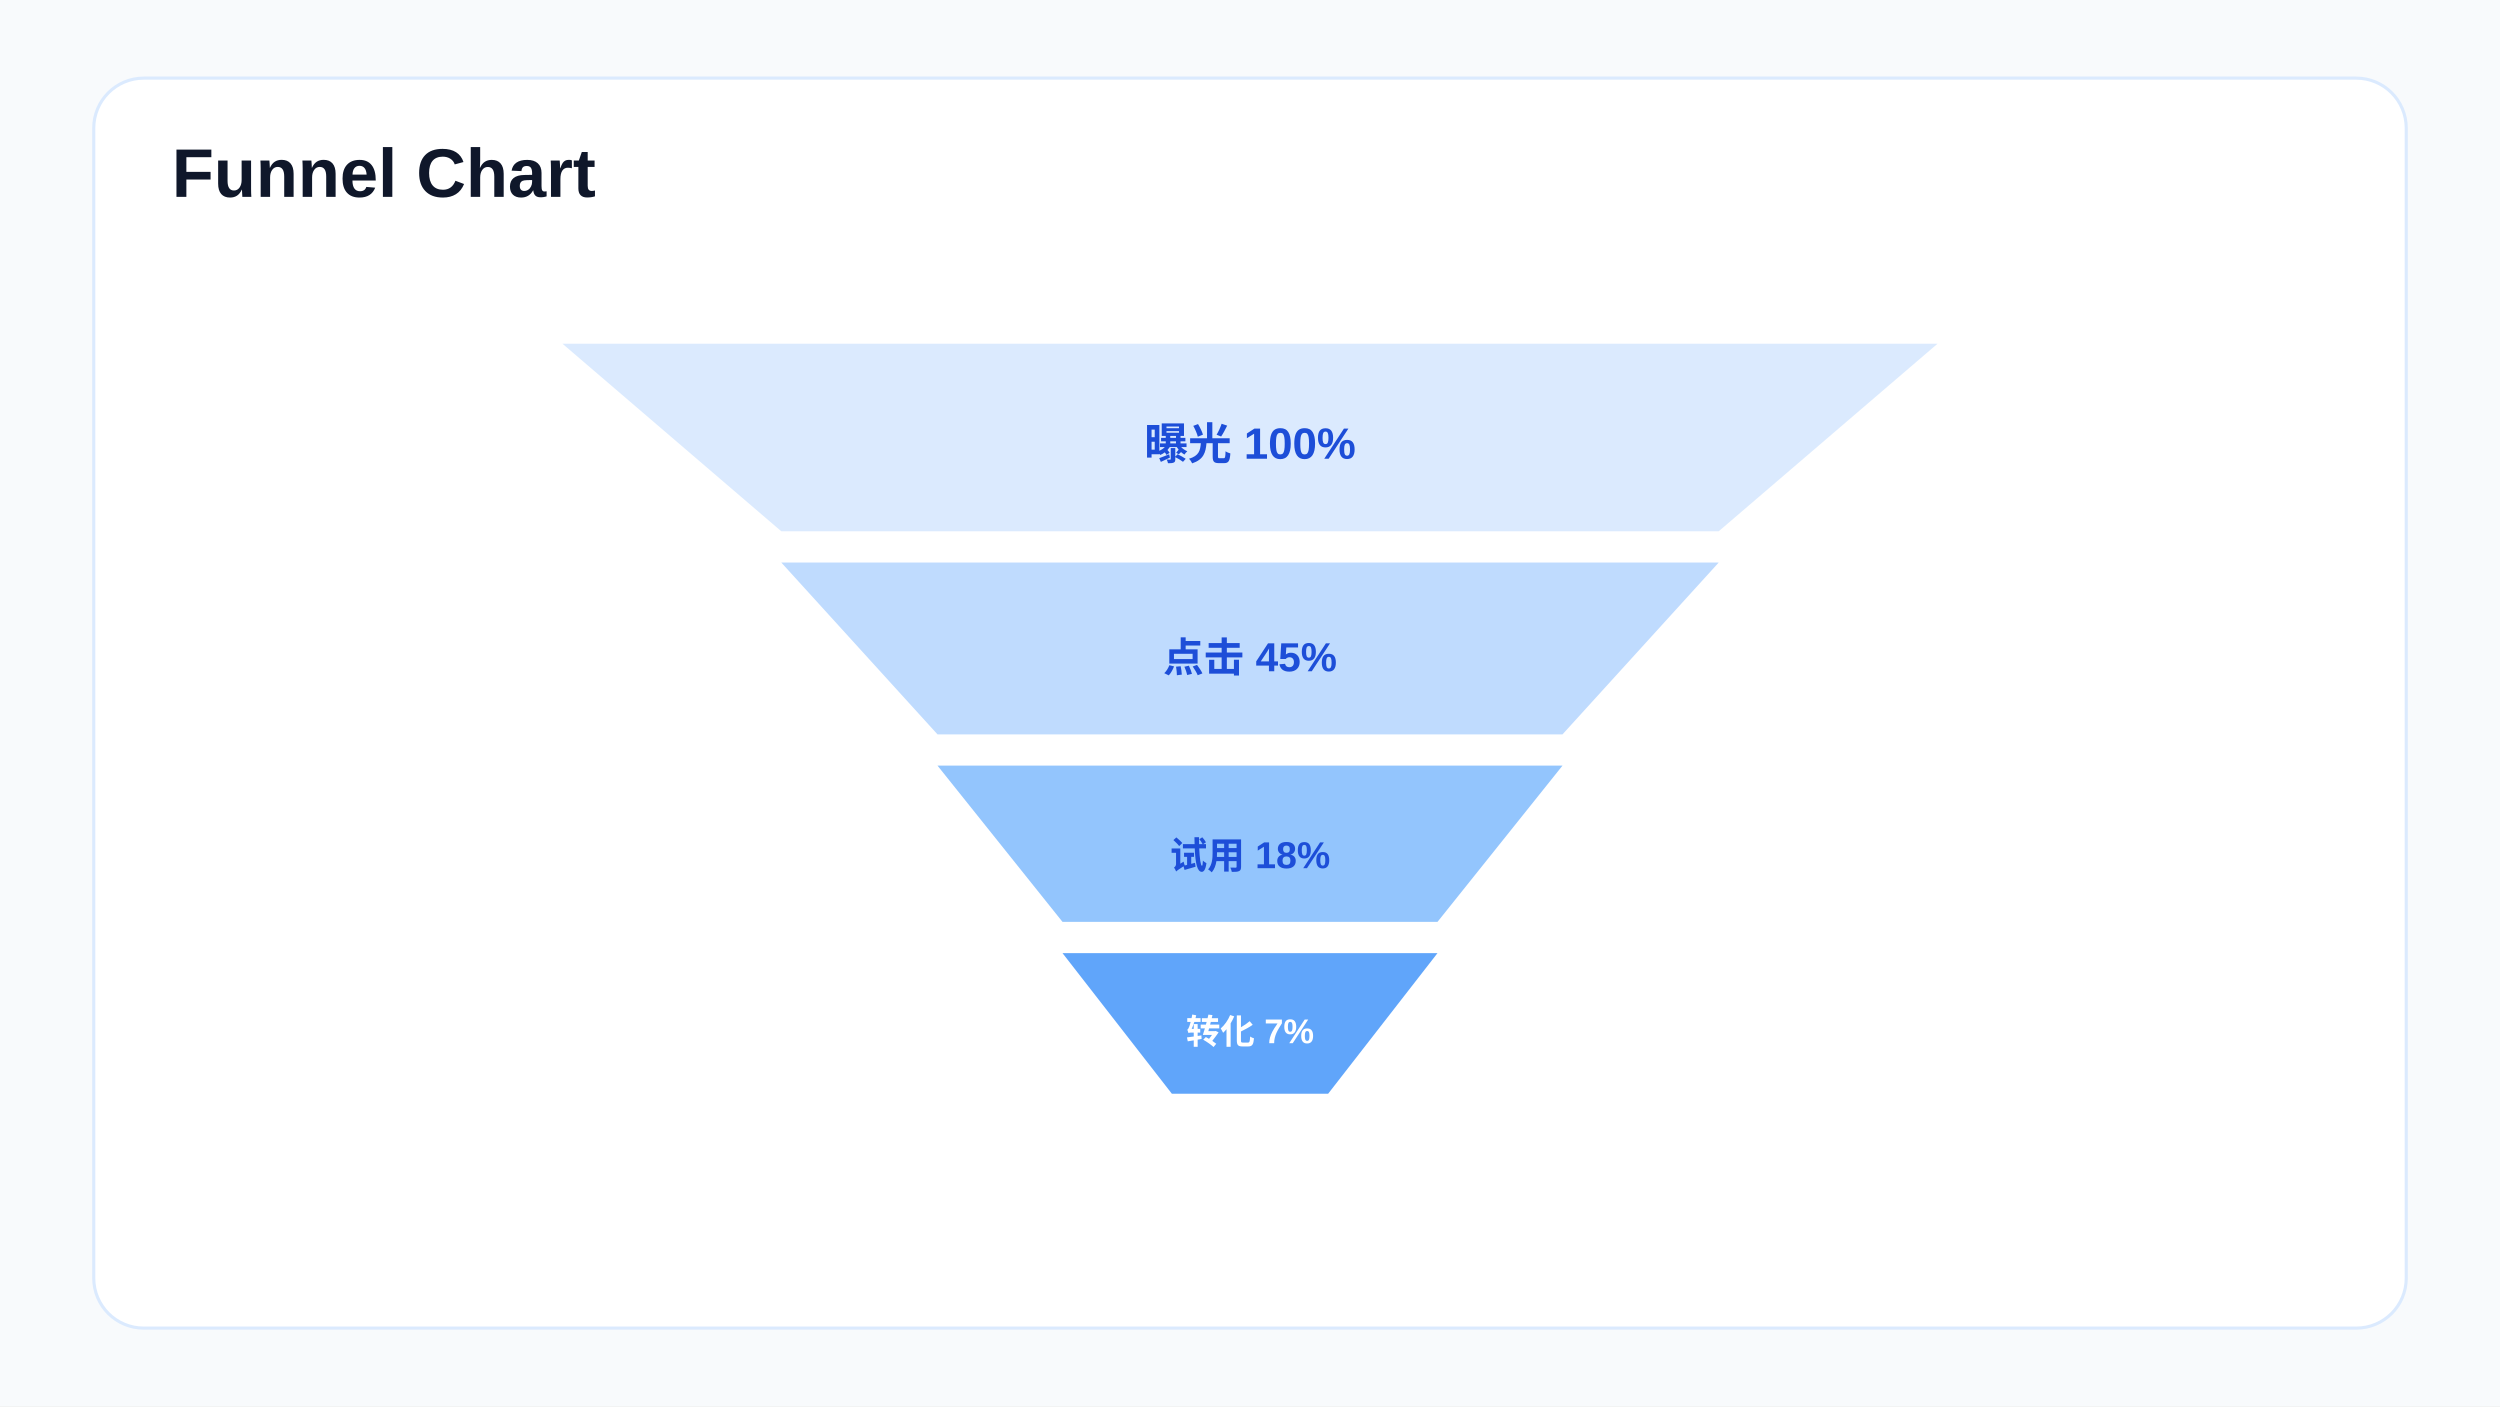
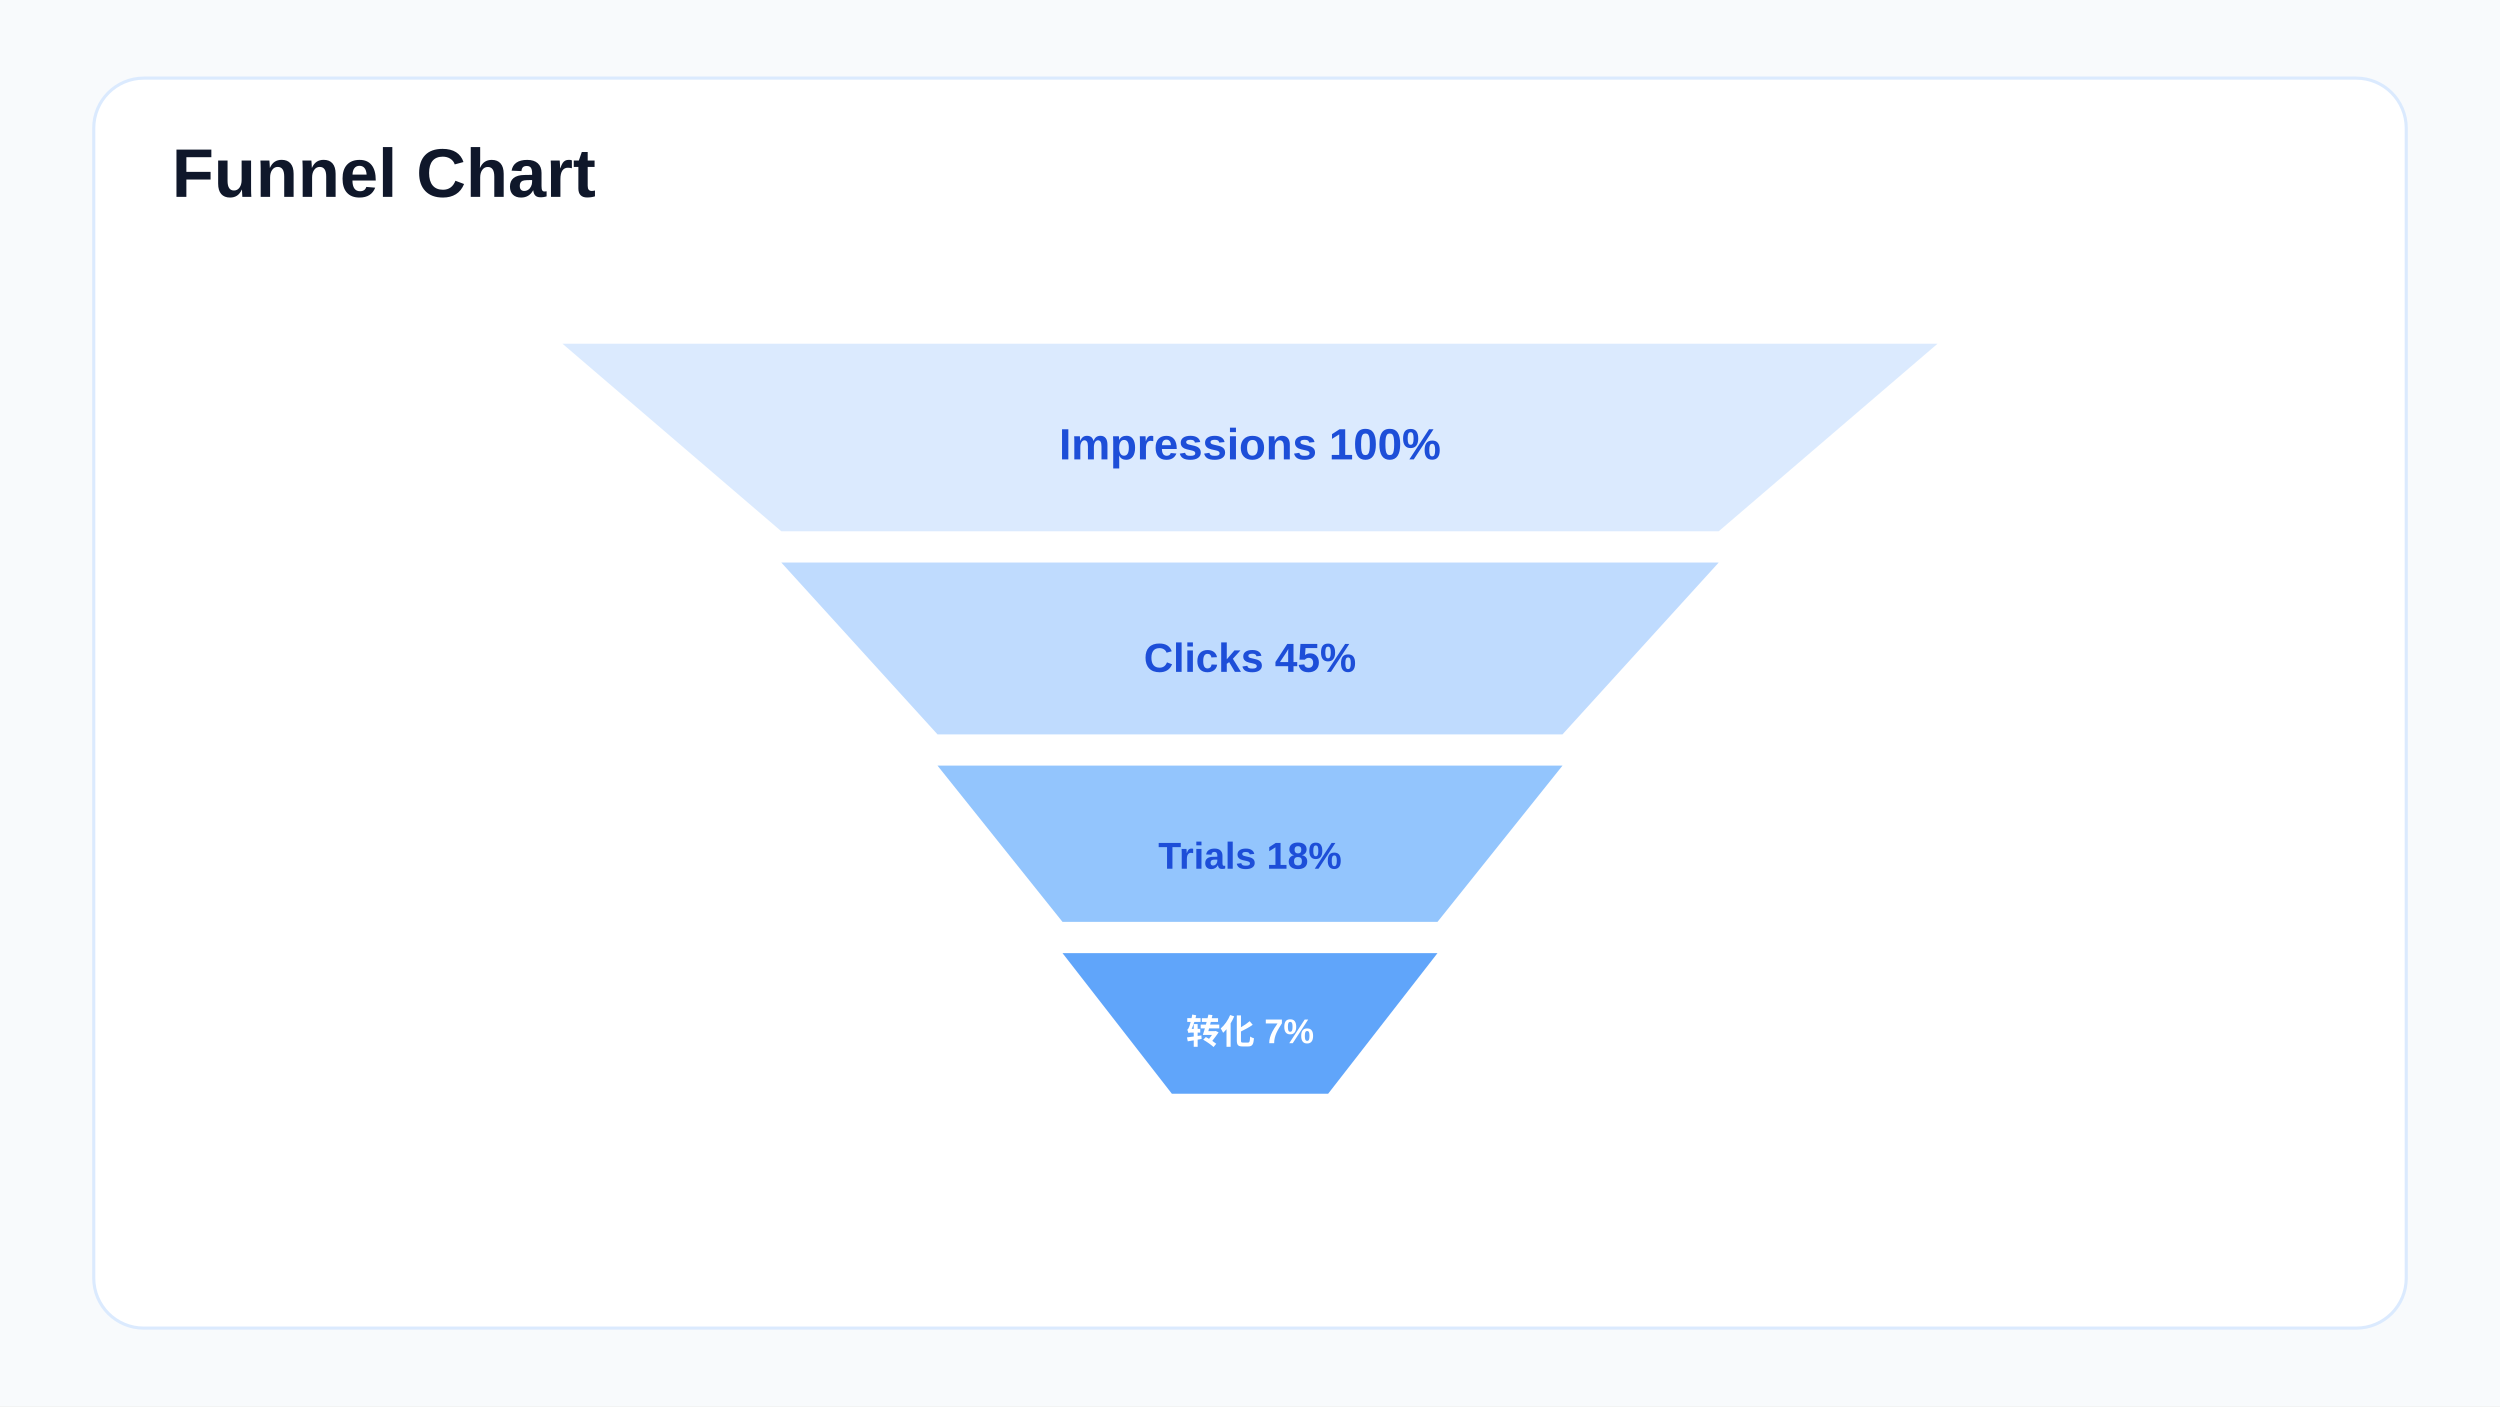
<svg xmlns="http://www.w3.org/2000/svg" width="1600" height="900" viewBox="0 0 1600 900">
  <rect width="1600" height="900" fill="#f8fafc" />
  <rect x="60" y="50" width="1480" height="800" rx="32" fill="#ffffff" stroke="#dbeafe" stroke-width="2" />
  <text x="110" y="126" fill="#0f172a" font-size="44" font-family="Arial, sans-serif" font-weight="700">Funnel Chart</text>
  <polygon points="360,220 1240,220 1100,340 500,340" fill="#dbeafe" />
  <polygon points="500,360 1100,360 1000,470 600,470" fill="#bfdbfe" />
  <polygon points="600,490 1000,490 920,590 680,590" fill="#93c5fd" />
  <polygon points="680,610 920,610 850,700 750,700" fill="#60a5fa" />
-   <text x="800" y="294" text-anchor="middle" fill="#1d4ed8" font-size="28" font-family="Arial, sans-serif" font-weight="700">曝光 100%</text>
-   <text x="800" y="430" text-anchor="middle" fill="#1d4ed8" font-size="26" font-family="Arial, sans-serif" font-weight="700">点击 45%</text>
-   <text x="800" y="556" text-anchor="middle" fill="#1d4ed8" font-size="24" font-family="Arial, sans-serif" font-weight="700">试用 18%</text>
+   <text x="800" y="294" text-anchor="middle" fill="#1d4ed8" font-size="28" font-family="Arial, sans-serif" font-weight="700">Impressions 100%</text>
+   <text x="800" y="430" text-anchor="middle" fill="#1d4ed8" font-size="26" font-family="Arial, sans-serif" font-weight="700">Clicks 45%</text>
+   <text x="800" y="556" text-anchor="middle" fill="#1d4ed8" font-size="24" font-family="Arial, sans-serif" font-weight="700">Trials 18%</text>
  <text x="800" y="668" text-anchor="middle" fill="#ffffff" font-size="22" font-family="Arial, sans-serif" font-weight="700">转化 7%</text>
</svg>
